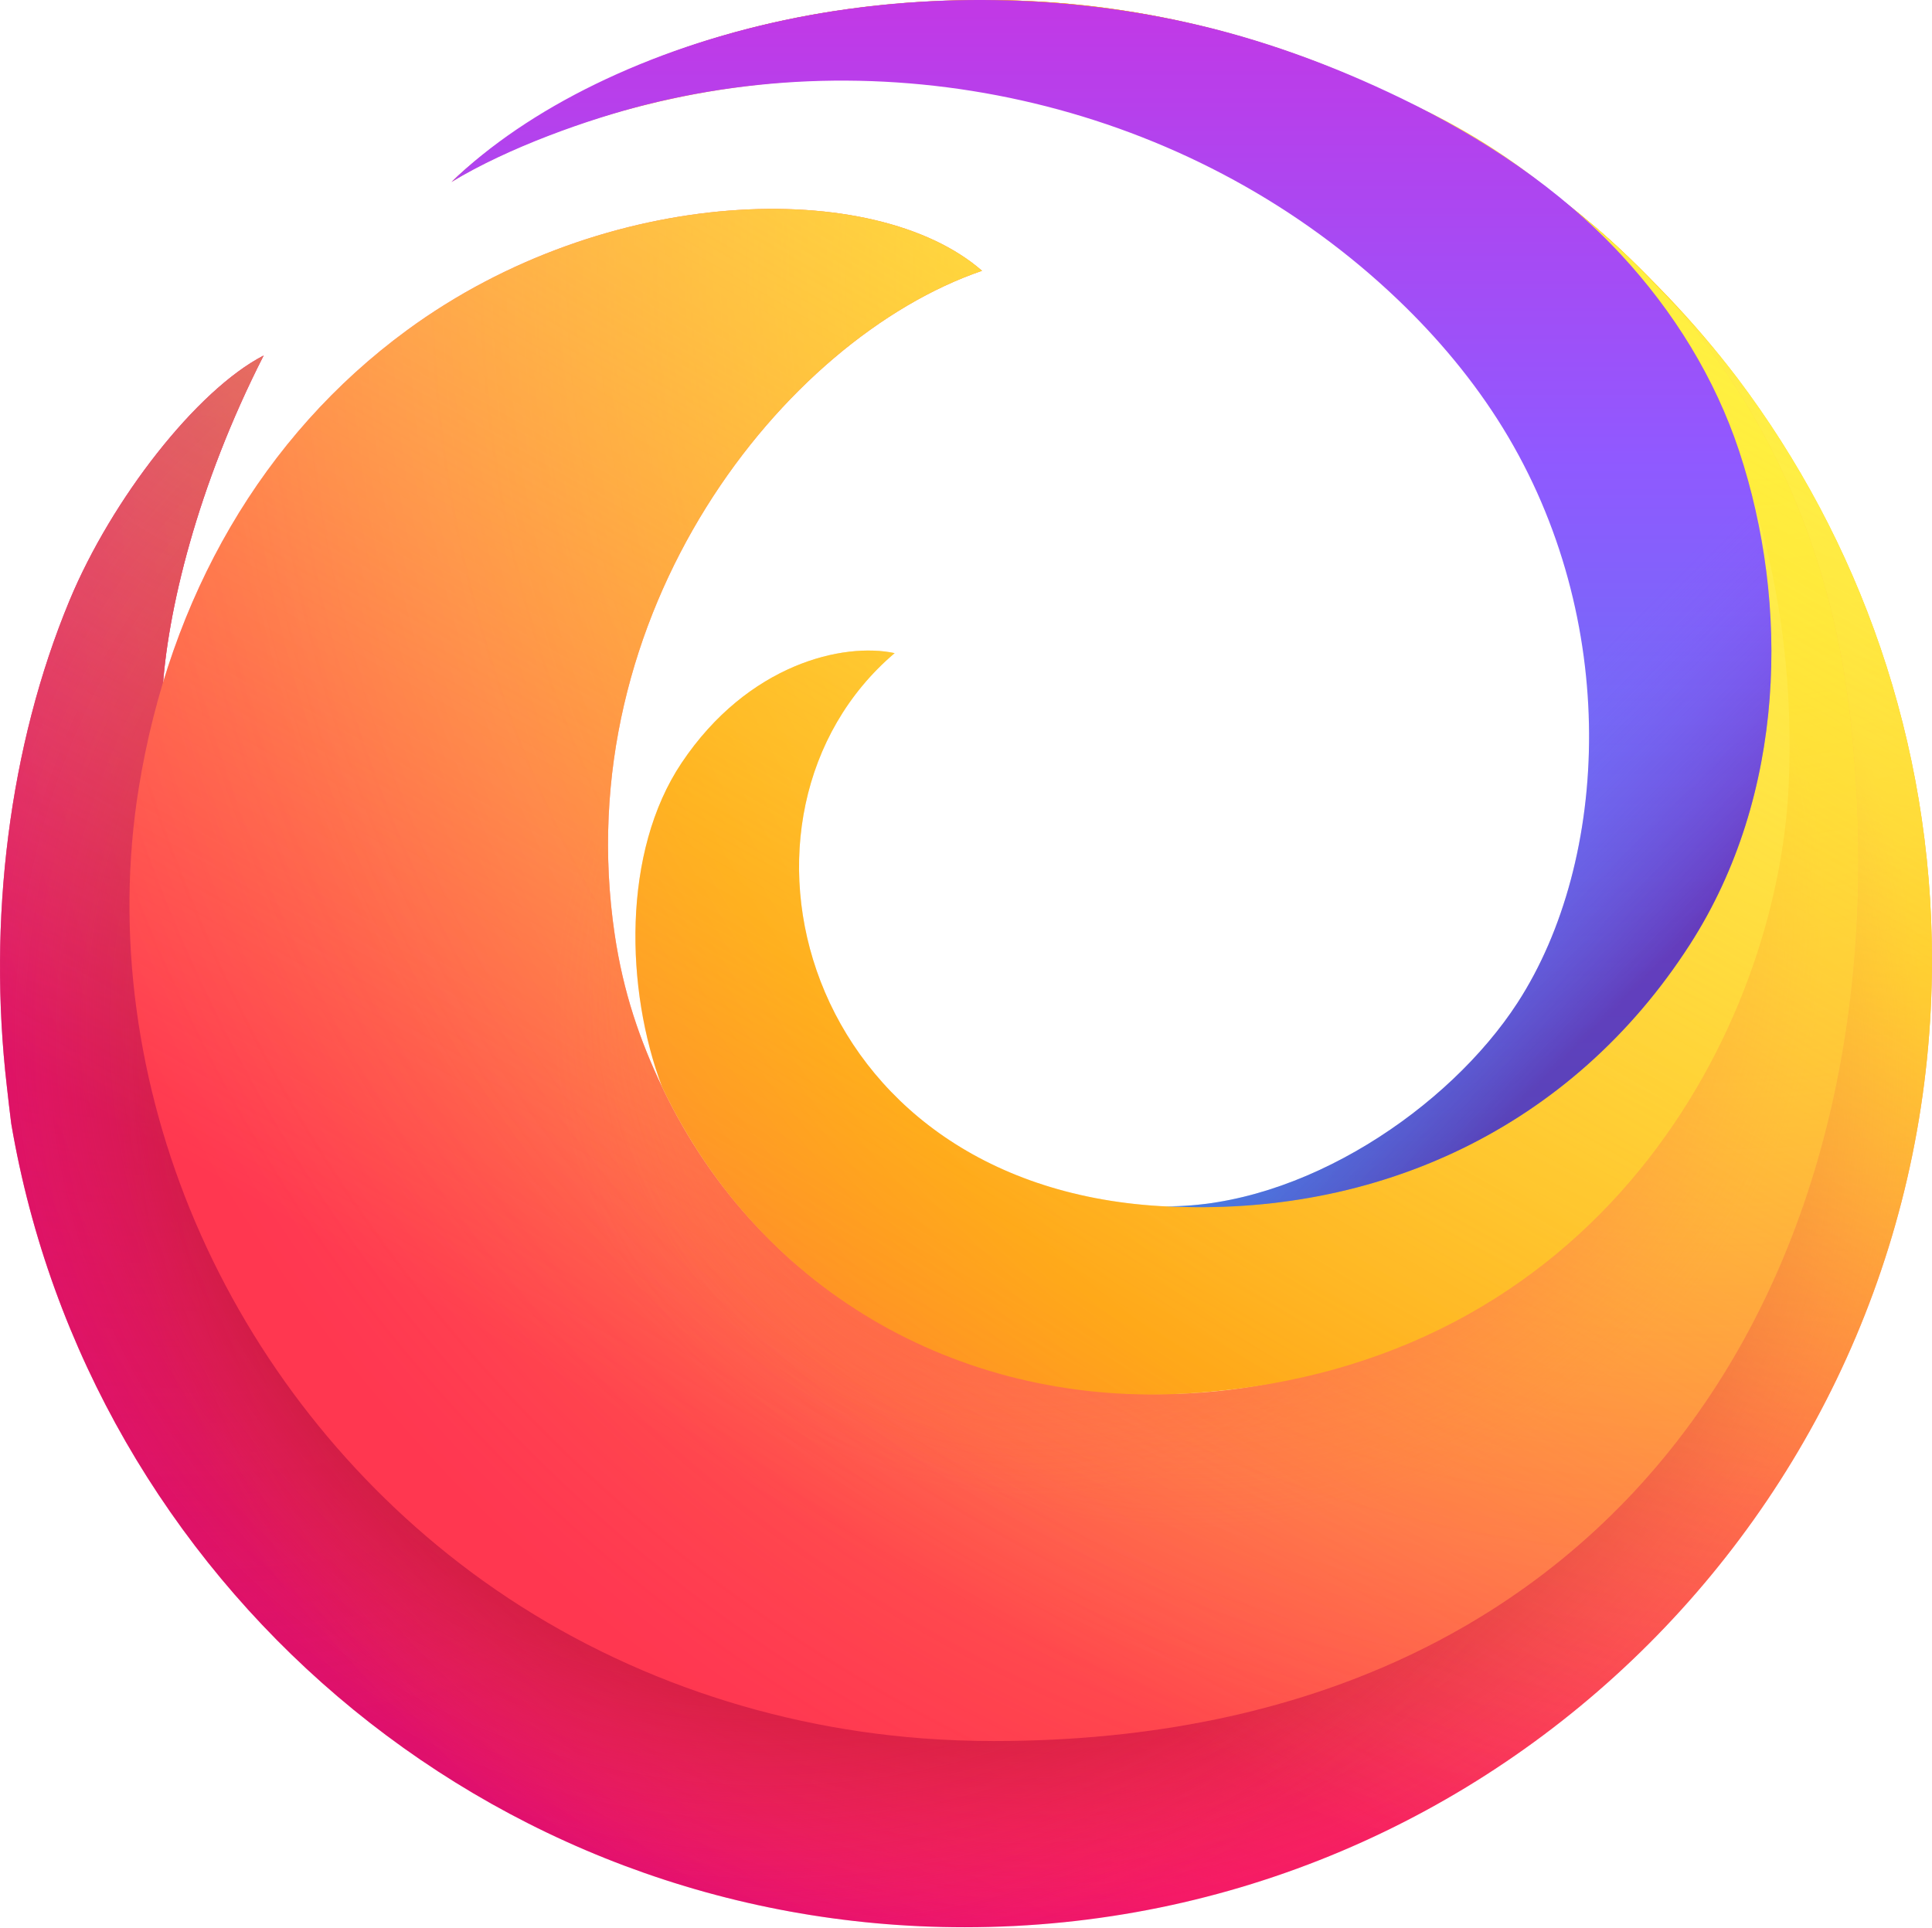
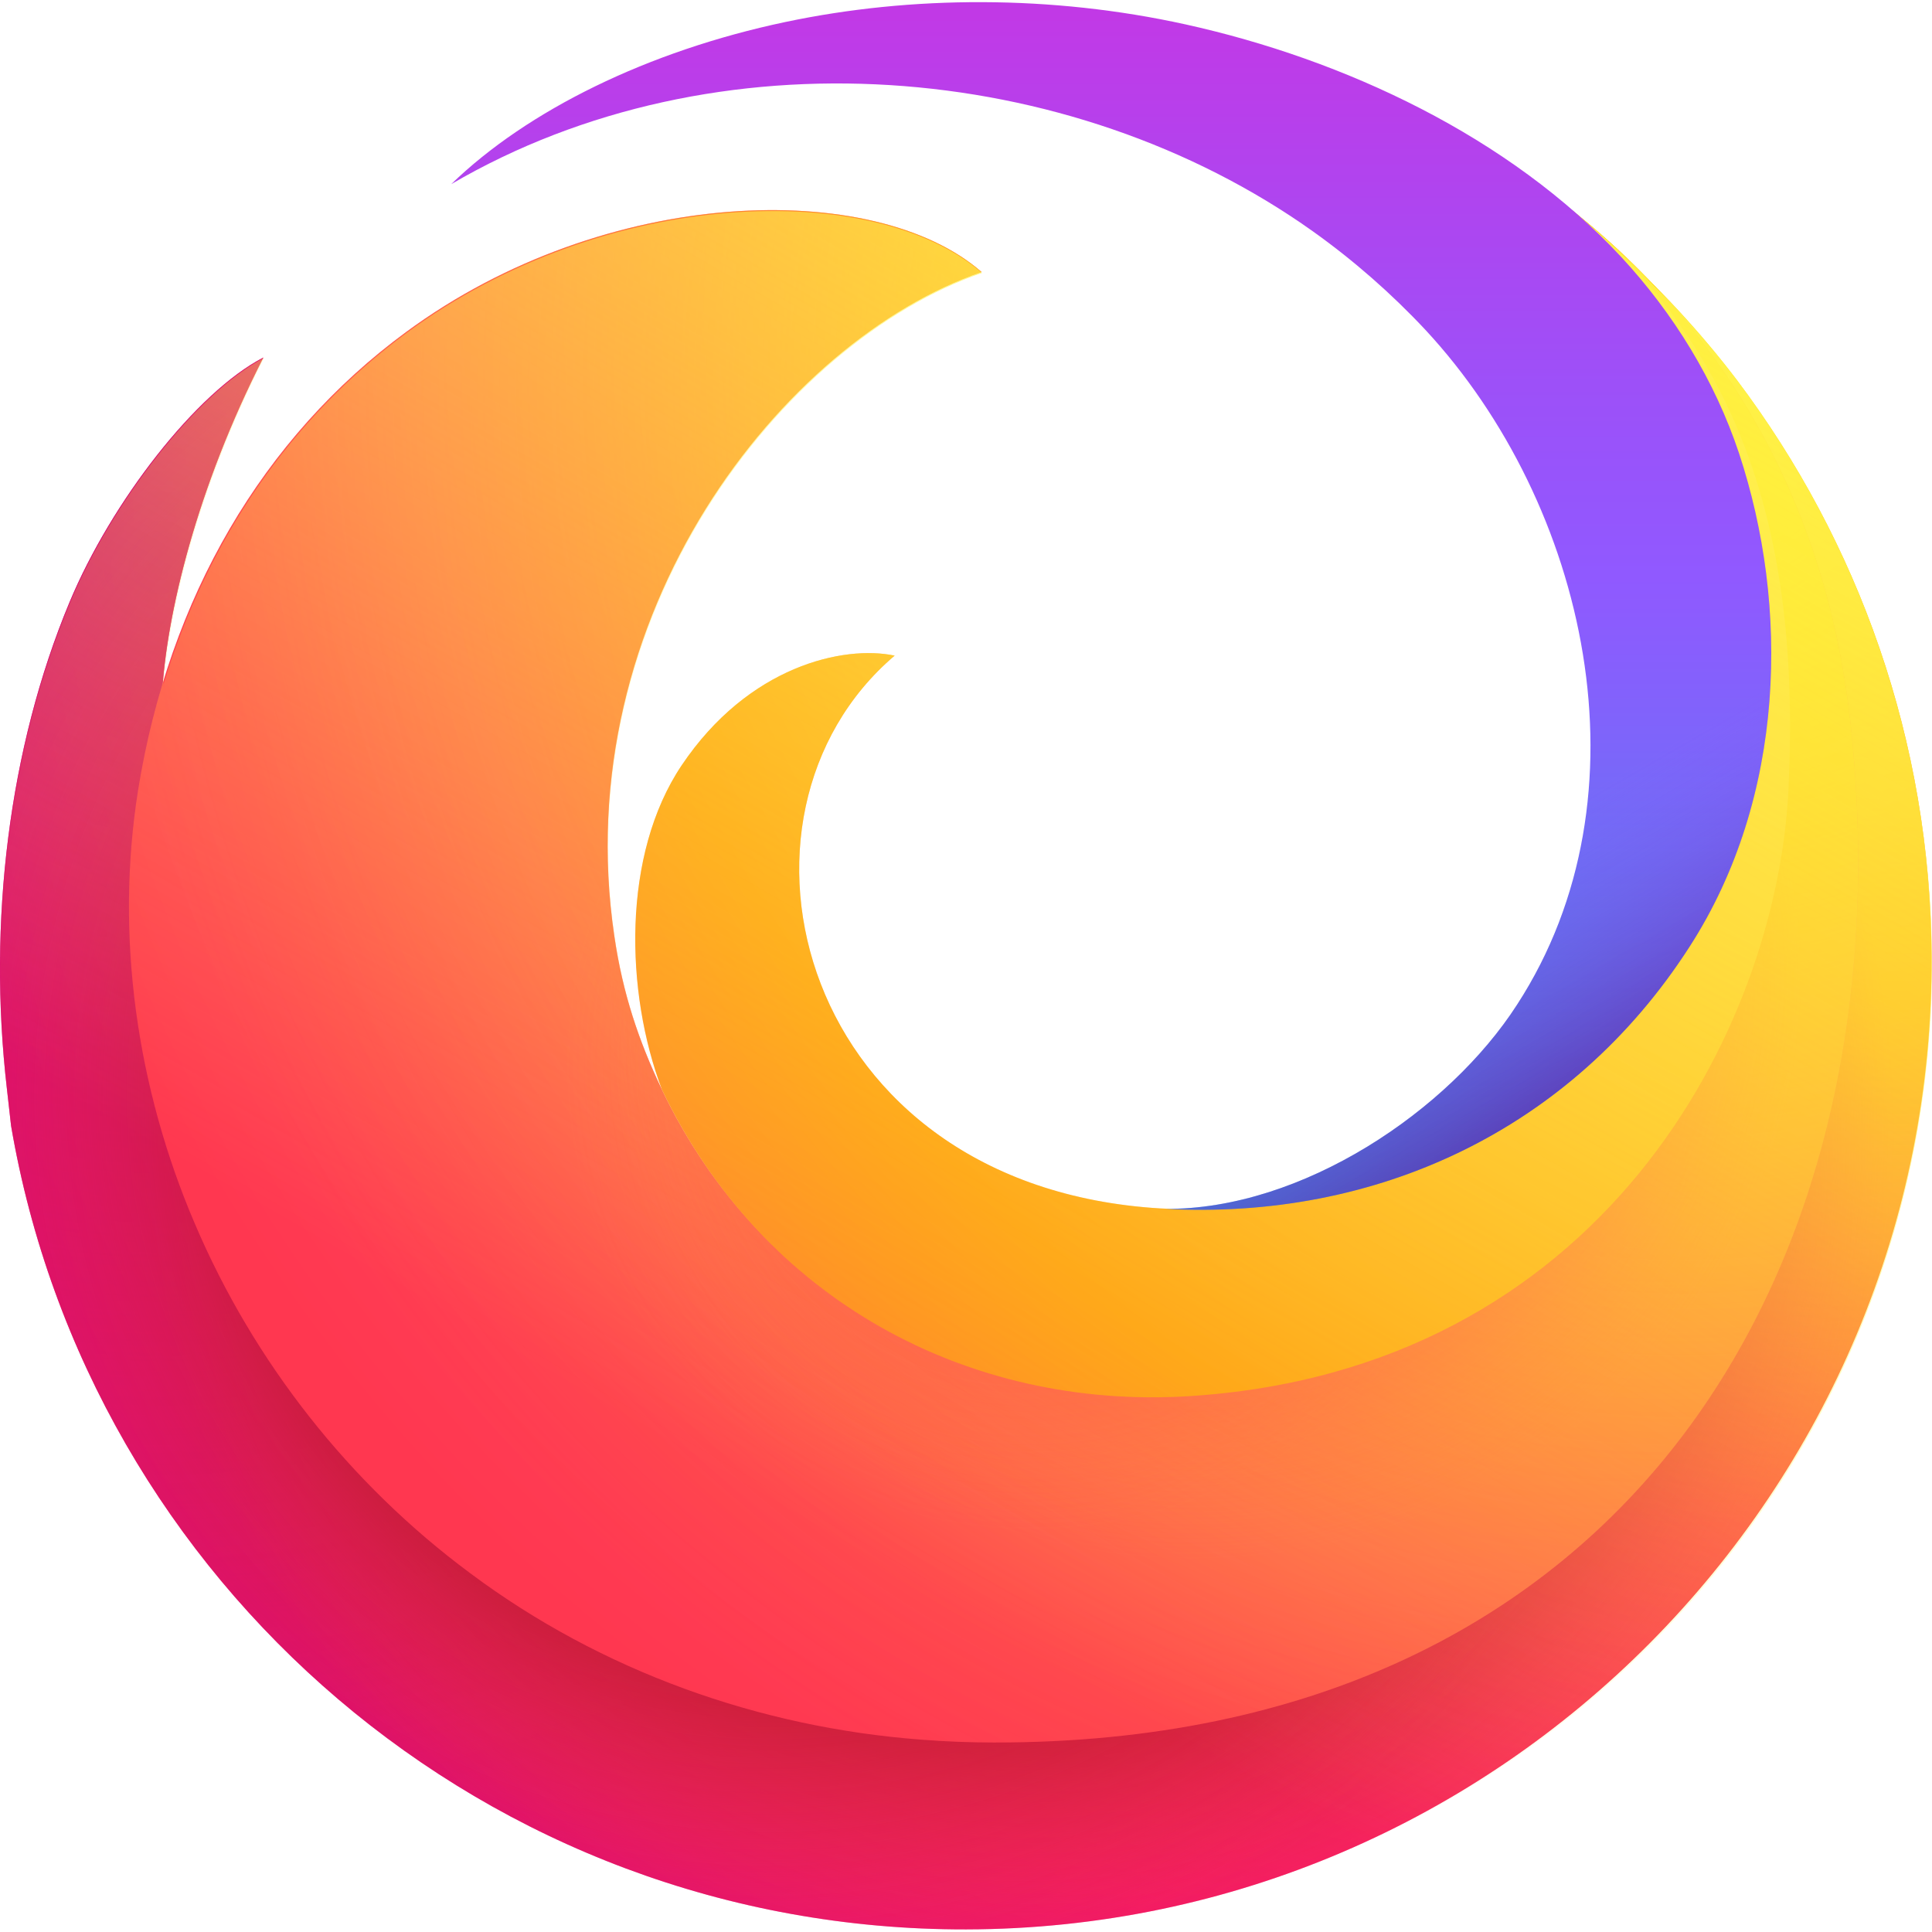
- <svg xmlns="http://www.w3.org/2000/svg" viewBox="0 0 437.6 436.563" height="1650" width="1653.921">
-   <defs>
-     <radialGradient id="a" cx="321.965" cy="-119.885" r="1876.787" fx="389.093" fy="-153.063" gradientTransform="translate(1258.441 532.89)" gradientUnits="userSpaceOnUse">
+ <svg xmlns="http://www.w3.org/2000/svg" viewBox="0 0 500 500">
+   <g transform="matrix(1.20929 0 0 1.20929 -52.402 -52.35)">
+     <radialGradient gradientUnits="userSpaceOnUse" gradientTransform="translate(1258.441 532.89)" r=".001" cy="-390.199" cx="-1170.989" id="a">
      <stop offset="0" stop-color="#fff44f" />
      <stop offset=".295" stop-color="#ff980e" />
-       <stop offset=".432" stop-color="#ff5d36" />
+       <stop offset=".431" stop-color="#ff5d36" />
      <stop offset=".53" stop-color="#ff3750" />
      <stop offset=".749" stop-color="#f5156c" />
      <stop offset=".765" stop-color="#f1136e" />
      <stop offset=".88" stop-color="#da057a" />
      <stop offset=".953" stop-color="#d2007f" />
    </radialGradient>
-     <radialGradient id="b" cx="-1019.816" cy="-42.246" r="1110.733" fx="-980.088" fy="-61.881" gradientTransform="translate(1258.441 532.89)" gradientUnits="userSpaceOnUse">
+     <radialGradient gradientUnits="userSpaceOnUse" gradientTransform="translate(1258.441 532.89)" r="0" cy="-390.199" cx="-1170.989" id="b">
      <stop offset="0" stop-color="#b5007f" />
      <stop offset="1" stop-color="#f5156c" stop-opacity="0" />
    </radialGradient>
-     <radialGradient id="c" cx="482.401" cy="-226.675" r="2203.835" fx="561.226" fy="-265.635" gradientTransform="translate(1258.441 532.89)" gradientUnits="userSpaceOnUse">
+     <radialGradient gradientUnits="userSpaceOnUse" gradientTransform="translate(1258.441 532.89)" r=".001" cy="-390.199" cx="-1170.989" id="c">
      <stop offset="0" stop-color="#fd0" stop-opacity=".6" />
      <stop offset=".084" stop-color="#ffd801" stop-opacity=".524" />
      <stop offset=".182" stop-color="#feca05" stop-opacity=".435" />
      <stop offset=".288" stop-color="#feb20c" stop-opacity=".339" />
      <stop offset=".4" stop-color="#fd9115" stop-opacity=".239" />
      <stop offset=".515" stop-color="#fb6621" stop-opacity=".134" />
      <stop offset=".633" stop-color="#f9332f" stop-opacity=".028" />
      <stop offset=".664" stop-color="#f92433" stop-opacity="0" />
    </radialGradient>
-     <radialGradient id="d" cx="975.766" cy="1018.462" r="2843.121" gradientUnits="userSpaceOnUse">
+   </g>
+   <g transform="matrix(1.20929 0 0 1.20929 -52.402 -52.35)">
+     <radialGradient gradientUnits="userSpaceOnUse" r=".001" cy="142.691" cx="87.452" id="d">
      <stop offset=".153" stop-color="#960e18" />
      <stop offset=".206" stop-color="#cc2335" stop-opacity=".554" />
      <stop offset=".249" stop-color="#f13148" stop-opacity=".191" />
      <stop offset=".272" stop-color="#ff3750" stop-opacity="0" />
    </radialGradient>
-     <radialGradient id="e" cx="760.619" cy="982.712" r="2843.121" gradientUnits="userSpaceOnUse">
+     <radialGradient gradientUnits="userSpaceOnUse" r=".001" cy="142.691" cx="87.452" id="e">
      <stop offset=".113" stop-color="#960e18" />
      <stop offset=".189" stop-color="#cc2335" stop-opacity=".554" />
      <stop offset=".252" stop-color="#f13148" stop-opacity=".191" />
      <stop offset=".284" stop-color="#ff3750" stop-opacity="0" />
    </radialGradient>
-     <radialGradient id="g" cx="257.633" cy="346.109" r="1837.156" fx="323.343" fy="313.632" gradientTransform="matrix(.95886 0 0 .95886 1293.99 17.724)" gradientUnits="userSpaceOnUse">
+   </g>
+   <g transform="matrix(1.20929 0 0 1.20929 -52.402 -52.35)">
+     <radialGradient gradientUnits="userSpaceOnUse" gradientTransform="translate(1258.441 532.89)" r="467.083" cy="-409.482" cx="-845.483" id="f">
+       <stop offset="0" stop-color="#fff44f" />
+       <stop offset=".295" stop-color="#ff980e" />
+       <stop offset=".431" stop-color="#ff5d36" />
+       <stop offset=".53" stop-color="#ff3750" />
+       <stop offset=".749" stop-color="#f5156c" />
+       <stop offset=".765" stop-color="#f1136e" />
+       <stop offset=".88" stop-color="#da057a" />
+       <stop offset=".953" stop-color="#d2007f" />
+     </radialGradient>
+     <path d="M415.1 124.7c-15.9-20.9-35.4-38.1-57.3-51.2-1-.6-2.3-.4-3.2.4-1.2 1.2-.9 3.1.4 4 40.6 26.3 71.9 68.7 79.2 125.3 15 115-65.3 211-178.3 211.3-124.2.4-199.8-109.4-180-208 1-4.9.5-9.7 2.1-14.4.9-17.3 7.5-44.5 21.7-72.3-14.3 7.4-32.5 30.8-41.5 52.4-13 31.2-17.5 68.5-13.4 104 .3 2.7.6 5.3.9 8 16.7 97.8 101.9 172.2 204.4 172 114.2-.2 207.2-93.9 206.6-208.2-.2-46.2-15.7-88.9-41.6-123.3z" fill="url(#f)" />
+     <radialGradient gradientUnits="userSpaceOnUse" gradientTransform="translate(1258.441 532.89)" r="269.769" cy="-369.159" cx="-1180.906" id="g">
+       <stop offset="0" stop-color="#b5007f" />
+       <stop offset="1" stop-color="#f5156c" stop-opacity="0" />
+     </radialGradient>
+     <path d="M415.1 124.7c-15.9-20.9-35.4-38.1-57.3-51.2-1-.6-2.3-.4-3.2.4-1.2 1.2-.9 3.1.4 4 40.6 26.3 71.9 68.7 79.2 125.3 15 115-65.3 211-178.3 211.3-124.2.4-199.8-109.4-180-208 1-4.9.5-9.7 2.1-14.4.9-17.3 7.5-44.5 21.7-72.3-14.3 7.4-32.5 30.8-41.5 52.4-13 31.2-17.5 68.5-13.4 104 .3 2.7.6 5.3.9 8 16.7 97.8 101.9 172.2 204.4 172 114.2-.2 207.2-93.9 206.6-208.2-.2-46.2-15.7-88.9-41.6-123.3z" opacity=".67" fill="url(#g)" />
+     <radialGradient gradientUnits="userSpaceOnUse" gradientTransform="translate(1258.441 532.89)" r="511.699" cy="-411.981" cx="-805.377" id="h">
+       <stop offset="0" stop-color="#fd0" stop-opacity=".6" />
+       <stop offset=".084" stop-color="#ffd801" stop-opacity=".524" />
+       <stop offset=".182" stop-color="#feca05" stop-opacity=".435" />
+       <stop offset=".288" stop-color="#feb20c" stop-opacity=".339" />
+       <stop offset=".4" stop-color="#fd9115" stop-opacity=".239" />
+       <stop offset=".515" stop-color="#fb6621" stop-opacity=".134" />
+       <stop offset=".633" stop-color="#f9332f" stop-opacity=".028" />
+       <stop offset=".664" stop-color="#f92433" stop-opacity="0" />
+     </radialGradient>
+     <path d="M415.1 124.7c-15.9-20.9-35.4-38.1-57.3-51.2-1-.6-2.3-.4-3.2.4-1.2 1.2-.9 3.1.4 4 40.6 26.3 71.9 68.7 79.2 125.3 15 115-65.3 211-178.3 211.3-124.2.4-199.8-109.4-180-208 1-4.9.5-9.7 2.1-14.4.9-17.3 7.5-44.5 21.7-72.3-14.3 7.4-32.5 30.8-41.5 52.4-13 31.2-17.5 68.5-13.4 104 .3 2.7.6 5.3.9 8 16.7 97.8 101.9 172.2 204.4 172 114.2-.2 207.2-93.9 206.6-208.2-.2-46.2-15.7-88.9-41.6-123.3z" fill="url(#h)" />
+   </g>
+   <g transform="matrix(1.20929 0 0 1.20929 -52.402 -52.35)">
+     <radialGradient gradientUnits="userSpaceOnUse" gradientTransform="translate(1258.441 532.89)" r="687.49" cy="-246.608" cx="-996.633" id="i">
+       <stop offset=".153" stop-color="#960e18" />
+       <stop offset=".206" stop-color="#cc2335" stop-opacity=".554" />
+       <stop offset=".249" stop-color="#f13148" stop-opacity=".191" />
+       <stop offset=".272" stop-color="#ff3750" stop-opacity="0" />
+     </radialGradient>
+     <path d="M415.1 124.7c-15.9-20.9-35.4-38.1-57.3-51.2-1-.6-2.3-.4-3.2.4-1.2 1.2-.9 3.1.4 4 40.6 26.3 71.9 68.7 79.2 125.3 15 115-65.3 211-178.3 211.3-124.2.4-199.8-109.4-180-208 1-4.9.5-9.7 2.1-14.4.9-17.3 7.5-44.5 21.7-72.3-14.3 7.4-32.5 30.8-41.5 52.4-13 31.2-17.5 68.5-13.4 104 .3 2.7.6 5.3.9 8 16.7 97.8 101.9 172.2 204.4 172 114.2-.2 207.2-93.9 206.6-208.2-.2-46.2-15.7-88.9-41.6-123.3z" fill="url(#i)" />
+     <radialGradient gradientUnits="userSpaceOnUse" gradientTransform="translate(1258.441 532.89)" r="692.278" cy="-254.909" cx="-1050.416" id="j">
+       <stop offset=".113" stop-color="#960e18" />
+       <stop offset=".189" stop-color="#cc2335" stop-opacity=".554" />
+       <stop offset=".252" stop-color="#f13148" stop-opacity=".191" />
+       <stop offset=".284" stop-color="#ff3750" stop-opacity="0" />
+     </radialGradient>
+     <path d="M415.1 124.7c-15.9-20.9-35.4-38.1-57.3-51.2-1-.6-2.3-.4-3.2.4-1.2 1.2-.9 3.1.4 4 40.6 26.3 71.9 68.7 79.2 125.3 15 115-65.3 211-178.3 211.3-124.2.4-199.8-109.4-180-208 1-4.9.5-9.7 2.1-14.4.9-17.3 7.5-44.5 21.7-72.3-14.3 7.4-32.5 30.8-41.5 52.4-13 31.2-17.5 68.5-13.4 104 .3 2.7.6 5.3.9 8 16.7 97.8 101.9 172.2 204.4 172 114.2-.2 207.2-93.9 206.6-208.2-.2-46.2-15.7-88.9-41.6-123.3z" fill="url(#j)" />
+   </g>
+   <g transform="matrix(1.20929 0 0 1.20929 -52.402 -52.35)">
+     <radialGradient gradientUnits="userSpaceOnUse" gradientTransform="translate(1310.671 86.11) scale(.9589)" r="453.671" cy="24.787" cx="-946.491" id="k">
      <stop offset="0" stop-color="#ff980e" />
      <stop offset=".295" stop-color="#ff7139" />
      <stop offset=".485" stop-color="#ff5b51" />
      <stop offset=".626" stop-color="#ff4f5e" />
      <stop offset=".737" stop-color="#ff4055" />
      <stop offset=".843" stop-color="#ff3750" />
    </radialGradient>
-     <radialGradient id="h" cx="257.633" cy="346.109" r="1837.156" fx="323.343" fy="313.632" gradientTransform="matrix(.95886 0 0 .95886 1293.99 17.724)" gradientUnits="userSpaceOnUse">
+     <path d="M439.3 197.5c-6.7-60.2-40.5-101.3-83.7-125.3-7.2-4-16.3-2.3-21.5 4.1l-.1.1c49.2 30.3 80.2 84 81.8 140 1.9 68.1-54 122.4-118.4 125.5-46.8 2.3-90.9-20.3-112.5-65.6-4.8-10.1-8.3-20.3-10.1-32.7-10.2-68.8 36.1-127.5 78.6-142.1-22.9-20-80.4-18.6-123.1 12.8-30.8 22.6-50.8 57-57.4 98-5 31.3-.3 63.8 12.1 92.8 12.6 29.6 33.1 55.7 59 74.9 28 20.9 61.8 33 96.6 35.6 5.1.4 10.3.6 15.4.6 136.7.2 196.1-103.4 183.3-218.7z" fill="url(#k)" />
+     <radialGradient gradientUnits="userSpaceOnUse" gradientTransform="translate(1310.671 86.11) scale(.9589)" r="430.371" cy="41.462" cx="-946.491" id="l">
      <stop offset=".084" stop-color="#ffde08" />
      <stop offset=".208" stop-color="#ffd609" stop-opacity=".832" />
      <stop offset=".403" stop-color="#ffbf0b" stop-opacity=".568" />
      <stop offset=".644" stop-color="#ff9b0f" stop-opacity=".242" />
      <stop offset=".822" stop-color="#ff7b12" stop-opacity="0" />
    </radialGradient>
-     <radialGradient id="i" cx="1134.043" cy="897.613" r="863.962" gradientTransform="matrix(.24723 .96896 -1.0112 .258 1761.344 -432.815)" gradientUnits="userSpaceOnUse">
+     <path d="M439.3 197.5c-6.7-60.2-40.5-101.3-83.7-125.3-7.2-4-16.3-2.3-21.5 4.1l-.1.1c49.2 30.3 80.2 84 81.8 140 1.9 68.1-54 122.4-118.4 125.5-46.8 2.3-90.9-20.3-112.5-65.6-4.8-10.1-8.3-20.3-10.1-32.7-10.2-68.8 36.1-127.5 78.6-142.1-22.9-20-80.4-18.6-123.1 12.8-30.8 22.6-50.8 57-57.4 98-5 31.3-.3 63.8 12.1 92.8 12.6 29.6 33.1 55.7 59 74.9 28 20.9 61.8 33 96.6 35.6 5.1.4 10.3.6 15.4.6 136.7.2 196.1-103.4 183.3-218.7z" fill="url(#l)" />
+   </g>
+   <g transform="matrix(1.20929 0 0 1.20929 -52.402 -52.35)">
+     <radialGradient gradientUnits="userSpaceOnUse" gradientTransform="matrix(.2371 .9291 -.9696 .2474 720.785 1188.733)" r="216.63" cy="175.21" cx="-1052.595" id="m">
      <stop offset=".363" stop-color="#ff3750" />
      <stop offset=".411" stop-color="#ff444b" stop-opacity=".789" />
      <stop offset=".59" stop-color="#ff7139" stop-opacity="0" />
    </radialGradient>
-     <radialGradient id="j" cx="985.124" cy="970.779" r="863.962" gradientTransform="matrix(.24723 .96896 -.9698 .24744 1683.043 -223.978)" gradientUnits="userSpaceOnUse">
+     <path d="M439.3 197.5c-6.7-60.2-40.5-101.3-83.7-125.3-7.2-4-16.3-2.3-21.5 4.1l-.1.1c49.2 30.3 80.2 84 81.8 140 1.9 68.1-54 122.4-118.4 125.5-46.8 2.3-90.9-20.3-112.5-65.6-4.8-10.1-8.3-20.3-10.1-32.7-10.2-68.8 36.1-127.5 78.6-142.1-22.9-20-80.4-18.6-123.1 12.8-30.8 22.6-50.8 57-57.4 98-5 31.3-.3 63.8 12.1 92.8 12.6 29.6 33.1 55.7 59 74.9 28 20.9 61.8 33 96.6 35.6 5.1.4 10.3.6 15.4.6 136.7.2 196.1-103.4 183.3-218.7z" opacity=".53" fill="url(#m)" />
+     <radialGradient gradientUnits="userSpaceOnUse" gradientTransform="matrix(.2371 .9291 -.9299 .2373 702.412 1239.464)" r="219.105" cy="193.066" cx="-1091.419" id="n">
      <stop offset=".216" stop-color="#ff3750" stop-opacity=".8" />
      <stop offset=".27" stop-color="#ff444b" stop-opacity=".632" />
      <stop offset=".474" stop-color="#ff7139" stop-opacity="0" />
    </radialGradient>
-     <radialGradient id="k" cx="624.281" cy="138.584" r="3105.129" gradientTransform="matrix(.95886 0 0 .95886 1293.99 17.724)" gradientUnits="userSpaceOnUse">
+     <path d="M439.3 197.5c-6.7-60.2-40.5-101.3-83.7-125.3-7.2-4-16.3-2.3-21.5 4.1l-.1.1c49.2 30.3 80.2 84 81.8 140 1.9 68.1-54 122.4-118.4 125.5-46.8 2.3-90.9-20.3-112.5-65.6-4.8-10.1-8.3-20.3-10.1-32.7-10.2-68.8 36.1-127.5 78.6-142.1-22.9-20-80.4-18.6-123.1 12.8-30.8 22.6-50.8 57-57.4 98-5 31.3-.3 63.8 12.1 92.8 12.6 29.6 33.1 55.7 59 74.9 28 20.9 61.8 33 96.6 35.6 5.1.4 10.3.6 15.4.6 136.7.2 196.1-103.4 183.3-218.7z" opacity=".53" fill="url(#n)" />
+   </g>
+   <g transform="matrix(1.20929 0 0 1.20929 -52.402 -52.35)">
+     <radialGradient gradientUnits="userSpaceOnUse" gradientTransform="translate(1310.671 86.11) scale(.9589)" r="767.539" cy="-27.569" cx="-854.69" id="o">
      <stop offset=".054" stop-color="#fff44f" />
      <stop offset=".457" stop-color="#ff980e" />
      <stop offset=".521" stop-color="#ff8424" />
      <stop offset=".587" stop-color="#ff7634" />
      <stop offset=".639" stop-color="#ff7139" />
    </radialGradient>
-     <linearGradient id="f" gradientUnits="userSpaceOnUse" x1="-209.369" y1="-272.081" x2="277.096" y2="570.501" gradientTransform="translate(1258.441 532.89)">
-       <stop offset="0" stop-color="#ffbc04" />
-       <stop offset=".26" stop-color="#ffa202" stop-opacity=".489" />
-       <stop offset=".508" stop-color="#ff8e00" stop-opacity="0" />
-     </linearGradient>
-     <linearGradient id="l" gradientUnits="userSpaceOnUse" x1="1321.766" y1="246.002" x2="477.681" y2="1708">
+     <path d="M334.3 76.1c-.1.1-.1.2-.2.3-5.9 7.3-4.7 17.9 2.5 23.9 31 25.4 51.8 61.5 51.8 103.2 0 57.6-44.6 101.5-96.8 98.4-77.6-4.7-97.1-84-56.8-118.3-10.9-2.3-31.3 2.2-45.6 23.5-12.8 19.1-12.1 48.5-4.2 69.4 21.6 45.2 65.7 68.4 112.5 65.6 88.4-5.4 126.2-78.3 128.6-130.2 2.6-56.3-10.1-106.2-70.3-139.8-7.3-4.1-16.3-2.4-21.5 4z" fill="url(#o)" />
+   </g>
+   <g transform="matrix(1.20929 0 0 1.20929 -52.402 -52.35)">
+     <linearGradient y2="445.625" x2="137.295" y1="80.15" x1="348.303" gradientUnits="userSpaceOnUse" id="p">
      <stop offset="0" stop-color="#fff44f" stop-opacity=".8" />
      <stop offset=".75" stop-color="#fff44f" stop-opacity="0" />
    </linearGradient>
-     <linearGradient id="m" gradientUnits="userSpaceOnUse" x1="-205.411" y1="605.314" x2="-205.411" y2="-421.979" gradientTransform="translate(1258.441 532.89)">
+     <path d="M415.1 124.7c-5.5-7.3-11.6-14.1-18-20.5-5.1-5.4-10.6-10.4-16.4-15.1 3.3 2.9 6.5 6 9.6 9.2 11.2 12.1 20.1 26.4 25.2 42 10.8 32.6 10.1 73.5-10.5 105.5-24.6 38.2-64.6 57.1-107.8 56.2-1.9 0-3.7 0-5.6-.1-77.6-4.7-97.1-84-56.8-118.3-10.9-2.3-31.3 2.2-45.6 23.5-12.8 19.1-12.1 48.5-4.2 69.4-4.8-10.1-8.3-20.3-10.1-32.7-10.2-68.8 36.1-127.5 78.6-142.1-22.9-20-80.4-18.6-123.1 12.8-24.9 18.3-42.7 44.3-52.1 75.3 1.4-17.4 8-43.3 21.5-69.9-14.3 7.4-32.5 30.8-41.5 52.4-13 31.2-17.5 68.5-13.4 104 .3 2.7.6 5.3.9 8 16.6 97.6 101.7 172 204 172 114.3 0 207-92.7 207-207-.1-46.8-15.6-89.9-41.7-124.6z" fill="url(#p)" />
+   </g>
+   <g transform="matrix(1.20929 0 0 1.20929 -52.402 -52.35)">
+     <linearGradient gradientTransform="translate(1258.441 532.89)" y2="-486.51" x2="-977.317" y1="-229.679" x1="-977.317" gradientUnits="userSpaceOnUse" id="q">
      <stop offset="0" stop-color="#3a8ee6" />
-       <stop offset=".236" stop-color="#5c79f0" />
-       <stop offset=".629" stop-color="#9059ff" />
+       <stop offset=".102" stop-color="#4d82eb" />
+       <stop offset=".389" stop-color="#7d65fa" />
+       <stop offset=".531" stop-color="#9059ff" />
+       <stop offset=".692" stop-color="#9d50f8" />
+       <stop offset=".989" stop-color="#c03ae7" />
      <stop offset="1" stop-color="#c139e6" />
    </linearGradient>
-     <linearGradient id="n" gradientUnits="userSpaceOnUse" x1="-583.449" y1="-426.689" x2="250.12" y2="406.881" gradientTransform="translate(1258.441 532.89)">
+     <path d="M415.5 140.3c-5.2-15.6-14-29.9-25.2-42C366.3 72.5 331 56 297 48.5c-28.6-6.3-58.6-6.2-85.6-.5-29.4 6.2-55.2 18.9-71.5 34.7 56.4-33 132.4-26.9 184.4 10.1 8.7 6.2 16.8 13.3 24.1 21.1 34.6 37.3 48.7 99.6 19.6 144.4-14.6 22.7-46 43.9-75.3 43.7 44.9 2.4 86.8-16.6 112.2-56.1 20.7-32.1 21.4-73 10.6-105.6z" fill="url(#q)" />
+   </g>
+   <g transform="matrix(1.20929 0 0 1.20929 -52.402 -52.35)">
+     <linearGradient gradientTransform="translate(1258.441 532.89)" y2="-253.158" x2="-882.367" y1="-495.848" x1="-1022.485" gradientUnits="userSpaceOnUse" id="r">
      <stop offset=".805" stop-color="#9059ff" stop-opacity="0" />
      <stop offset="1" stop-color="#6e008b" stop-opacity=".5" />
    </linearGradient>
-   </defs>
-   <path d="M1588.948 424.27c-149.47-196.376-382.501-318.762-627.59-323.642-191.995-3.822-324.654 53.737-399.711 100.01 100.422-58.1 245.725-91.054 372.95-89.432 327.29 4.17 678.776 226.497 730.982 627.28 59.927 460.065-261.254 844.04-713.114 845.2-497.107 1.274-799.451-437.844-720.43-832.257 3.945-19.696 1.976-38.852 8.554-57.467 3.766-69.35 30.026-178.053 86.674-289.124-57.237 29.543-130.13 123.016-166.12 209.6-51.885 124.82-70.17 274.09-53.71 416.106 1.239 10.69 2.361 21.35 3.763 31.948 66.58 390.594 406.647 687.955 816.214 687.955 457.335 0 828.078-370.743 828.078-828.075 0-186.993-62.005-359.486-166.54-498.103zM278.297 496.18l-.003.003z" fill="url(#a)" transform="matrix(.26458 0 0 .26458 -26.873 -26.577)" />
-   <path d="M1588.948 424.27c-149.47-196.376-382.501-318.762-627.59-323.642-191.995-3.822-324.654 53.737-399.711 100.01 100.422-58.1 245.725-91.054 372.95-89.432 327.29 4.17 678.776 226.497 730.982 627.28 59.927 460.065-261.254 844.04-713.114 845.2-497.107 1.274-799.451-437.844-720.43-832.257 3.945-19.696 1.976-38.852 8.554-57.467 3.766-69.35 30.026-178.053 86.674-289.124-57.237 29.543-130.13 123.016-166.12 209.6-51.885 124.82-70.17 274.09-53.71 416.106 1.239 10.69 2.361 21.35 3.763 31.948 66.58 390.594 406.647 687.955 816.214 687.955 457.335 0 828.078-370.743 828.078-828.075 0-186.993-62.005-359.486-166.54-498.103zM278.297 496.18l-.003.003z" fill="url(#b)" transform="matrix(.26458 0 0 .26458 -26.873 -26.577)" opacity=".67" />
-   <path d="M1588.948 424.27c-149.47-196.376-382.501-318.762-627.59-323.642-191.995-3.822-324.654 53.737-399.711 100.01 100.422-58.1 245.725-91.054 372.95-89.432 327.29 4.17 678.776 226.497 730.982 627.28 59.927 460.065-261.254 844.04-713.114 845.2-497.107 1.274-799.451-437.844-720.43-832.257 3.945-19.696 1.976-38.852 8.554-57.467 3.766-69.35 30.026-178.053 86.674-289.124-57.237 29.543-130.13 123.016-166.12 209.6-51.885 124.82-70.17 274.09-53.71 416.106 1.239 10.69 2.361 21.35 3.763 31.948 66.58 390.594 406.647 687.955 816.214 687.955 457.335 0 828.078-370.743 828.078-828.075 0-186.993-62.005-359.486-166.54-498.103zM278.297 496.18l-.003.003z" fill="url(#c)" transform="matrix(.26458 0 0 .26458 -26.873 -26.577)" />
-   <path d="M1588.948 424.27c-149.47-196.376-382.501-318.762-627.59-323.642-191.995-3.822-324.654 53.737-399.711 100.01 100.422-58.1 245.725-91.054 372.95-89.432 327.29 4.17 678.776 226.497 730.982 627.28 59.927 460.065-261.254 844.04-713.114 845.2-497.107 1.274-799.451-437.844-720.43-832.257 3.945-19.696 1.976-38.852 8.554-57.467 3.766-69.35 30.026-178.053 86.674-289.124-57.237 29.543-130.13 123.016-166.12 209.6-51.885 124.82-70.17 274.09-53.71 416.106 1.239 10.69 2.361 21.35 3.763 31.948 66.58 390.594 406.647 687.955 816.214 687.955 457.335 0 828.078-370.743 828.078-828.075 0-186.993-62.005-359.486-166.54-498.103zM278.297 496.18l-.003.003z" fill="url(#d)" transform="matrix(.26458 0 0 .26458 -26.873 -26.577)" />
-   <path d="M1588.948 424.27c-149.47-196.376-382.501-318.762-627.59-323.642-191.995-3.822-324.654 53.737-399.711 100.01 100.422-58.1 245.725-91.054 372.95-89.432 327.29 4.17 678.776 226.497 730.982 627.28 59.927 460.065-261.254 844.04-713.114 845.2-497.107 1.274-799.451-437.844-720.43-832.257 3.945-19.696 1.976-38.852 8.554-57.467 3.766-69.35 30.026-178.053 86.674-289.124-57.237 29.543-130.13 123.016-166.12 209.6-51.885 124.82-70.17 274.09-53.71 416.106 1.239 10.69 2.361 21.35 3.763 31.948 66.58 390.594 406.647 687.955 816.214 687.955 457.335 0 828.078-370.743 828.078-828.075 0-186.993-62.005-359.486-166.54-498.103zM278.297 496.18l-.003.003z" fill="url(#e)" transform="matrix(.26458 0 0 .26458 -26.873 -26.577)" />
-   <path d="M1665.579 738.487c6.617 50.803 8.569 100.761 6.23 149.455 27.42-4.059 54.89-7.737 82.415-10.922-9.154-169.486-69.25-325.417-165.276-452.75-149.47-196.376-382.501-318.762-627.59-323.642-191.995-3.822-324.654 53.737-399.711 100.01 100.422-58.1 245.725-91.054 372.95-89.432 327.29 4.17 678.776 226.497 730.982 627.28z" fill="url(#f)" transform="matrix(.26458 0 0 .26458 -26.873 -26.577)" />
-   <path d="M1685.708 715.606c-46.538-418.846-420.96-607.115-751.11-604.4-127.232 1.046-272.53 31.332-372.951 89.432-46.91 28.92-71.314 53.414-73.59 55.753 2.66-2.204 10.616-8.738 23.812-17.773.432-.302.868-.598 1.301-.898.375-.255.767-.516 1.15-.774 47.87-33.006 101.898-56.978 159.03-73.68 87.252-25.508 181.722-34.069 272.551-31.792 373.387 21.481 636.884 330.657 646.057 659.757 7.592 272.375-215.882 489.593-473.48 502.174-187.345 9.15-363.818-81.29-450.066-262.22-19.187-40.25-33.259-81.16-40.598-130.616-40.86-275.346 144.485-510.158 314.45-568.29-91.705-79.906-321.446-74.486-492.44 51.011-123.143 90.378-203.026 227.887-229.492 391.94-20.178 125.078-1.174 255.15 48.38 371.32 50.491 118.37 132.607 222.726 235.844 299.568 112.104 83.443 247.096 131.997 386.233 142.573a813.83 813.83 0 0061.676 2.322c547.09 0 784.478-414.293 733.243-875.407z" fill="url(#g)" transform="matrix(.26458 0 0 .26458 -26.873 -26.577)" />
-   <path d="M1685.708 715.606c-46.538-418.846-420.96-607.115-751.11-604.4-127.232 1.046-272.53 31.332-372.951 89.432-46.91 28.92-71.314 53.414-73.59 55.753 2.66-2.204 10.616-8.738 23.812-17.773.432-.302.868-.598 1.301-.898.375-.255.767-.516 1.15-.774 47.87-33.006 101.898-56.978 159.03-73.68 87.252-25.508 181.722-34.069 272.551-31.792 373.387 21.481 636.884 330.657 646.057 659.757 7.592 272.375-215.882 489.593-473.48 502.174-187.345 9.15-363.818-81.29-450.066-262.22-19.187-40.25-33.259-81.16-40.598-130.616-40.86-275.346 144.485-510.158 314.45-568.29-91.705-79.906-321.446-74.486-492.44 51.011-123.143 90.378-203.026 227.887-229.492 391.94-20.178 125.078-1.174 255.15 48.38 371.32 50.491 118.37 132.607 222.726 235.844 299.568 112.104 83.443 247.096 131.997 386.233 142.573a813.83 813.83 0 0061.676 2.322c547.09 0 784.478-414.293 733.243-875.407z" fill="url(#h)" transform="matrix(.26458 0 0 .26458 -26.873 -26.577)" />
-   <path d="M1685.708 715.606c-46.538-418.846-420.96-607.115-751.11-604.4-127.232 1.046-272.53 31.332-372.951 89.432-46.91 28.92-71.314 53.414-73.59 55.753 2.66-2.204 10.616-8.738 23.812-17.773.432-.302.868-.598 1.301-.898.375-.255.767-.516 1.15-.774 47.87-33.006 101.898-56.978 159.03-73.68 87.252-25.508 181.722-34.069 272.551-31.792 373.387 21.481 636.884 330.657 646.057 659.757 7.592 272.375-215.882 489.593-473.48 502.174-187.345 9.15-363.818-81.29-450.066-262.22-19.187-40.25-33.259-81.16-40.598-130.616-40.86-275.346 144.485-510.158 314.45-568.29-91.705-79.906-321.446-74.486-492.44 51.011-123.143 90.378-203.026 227.887-229.492 391.94-20.178 125.078-1.174 255.15 48.38 371.32 50.491 118.37 132.607 222.726 235.844 299.568 112.104 83.443 247.096 131.997 386.233 142.573a813.83 813.83 0 0061.676 2.322c547.09 0 784.478-414.293 733.243-875.407z" opacity=".53" fill="url(#i)" transform="matrix(.26458 0 0 .26458 -26.873 -26.577)" />
-   <path d="M1685.708 715.606c-46.538-418.846-420.96-607.115-751.11-604.4-127.232 1.046-272.53 31.332-372.951 89.432-46.91 28.92-71.314 53.414-73.59 55.753 2.66-2.204 10.616-8.738 23.812-17.773.432-.302.868-.598 1.301-.898.375-.255.767-.516 1.15-.774 47.87-33.006 101.898-56.978 159.03-73.68 87.252-25.508 181.722-34.069 272.551-31.792 373.387 21.481 636.884 330.657 646.057 659.757 7.592 272.375-215.882 489.593-473.48 502.174-187.345 9.15-363.818-81.29-450.066-262.22-19.187-40.25-33.259-81.16-40.598-130.616-40.86-275.346 144.485-510.158 314.45-568.29-91.705-79.906-321.446-74.486-492.44 51.011-123.143 90.378-203.026 227.887-229.492 391.94-20.178 125.078-1.174 255.15 48.38 371.32 50.491 118.37 132.607 222.726 235.844 299.568 112.104 83.443 247.096 131.997 386.233 142.573a813.83 813.83 0 0061.676 2.322c547.09 0 784.478-414.293 733.243-875.407z" opacity=".53" fill="url(#j)" transform="matrix(.26458 0 0 .26458 -26.873 -26.577)" />
-   <g>
-     <path d="M1118.477 1293.405c353.578-21.453 504.864-313.42 514.347-520.683C1647.63 449.068 1455.132 100.03 945.9 131.474c-90.829-2.277-185.299 6.284-272.552 31.792-76.487 23.335-129.611 53.843-159.029 73.68-.38.262-.77.51-1.15.774-.457.31-.856.593-1.301.898a451.894 451.894 0 00-23.223 17.368c14.158-9.663 189.77-113.126 433.755-81.182 292.291 38.27 559.62 265.181 559.62 564.575 0 230.354-178.45 406.216-387.386 393.661-310.427-18.652-388.596-336.213-227.189-473.423-43.543-9.356-125.376 8.965-182.35 93.946-51.12 76.252-48.235 194.077-16.684 277.623 86.248 180.929 262.842 273.578 450.065 262.219z" fill="url(#k)" transform="matrix(.26458 0 0 .26458 -26.873 -26.577)" />
+     <path d="M415.5 140.3c-5.2-15.6-14-29.9-25.2-42C366.3 72.5 331 56 297 48.5c-28.6-6.3-58.6-6.2-85.6-.5-29.4 6.2-55.2 18.9-71.5 34.7 56.4-33 132.4-26.9 184.4 10.1 8.7 6.2 16.8 13.3 24.1 21.1 34.6 37.3 48.7 99.6 19.6 144.4-14.6 22.7-46 43.9-75.3 43.7 44.9 2.4 86.8-16.6 112.2-56.1 20.7-32.1 21.4-73 10.6-105.6z" fill="url(#r)" />
  </g>
-   <g>
-     <path d="M1588.945 424.27c-22.163-29.125-46.37-56.404-71.983-82.13-20.544-21.75-42.56-41.79-65.683-60.349 13.322 11.65 26.147 23.877 38.217 36.907 44.78 48.34 80.245 105.447 100.928 167.966 43.191 130.547 40.371 293.914-42.085 422.227-98.262 152.904-258.23 228.384-431.155 224.707-7.478.033-14.985-.102-22.55-.557C784.21 1114.387 706.038 796.827 867.45 659.62c-43.55-9.357-125.376 8.964-182.35 93.944-51.124 76.252-48.238 194.077-16.685 277.62-19.19-40.246-33.26-81.16-40.598-130.612-40.862-275.347 144.485-510.161 314.45-568.294-91.706-79.903-321.445-74.483-492.444 51.013-99.638 73.129-170.925 177.133-208.542 301.07 5.53-69.54 31.86-173.405 85.979-279.522-57.231 29.542-130.13 123.018-166.113 209.597-51.885 124.823-70.174 274.095-53.716 416.111 1.245 10.686 2.366 21.347 3.764 31.948 66.578 390.592 406.649 687.954 816.219 687.954 457.332 0 828.076-370.745 828.076-828.077 0-186.99-62.007-359.483-166.545-498.102z" fill="url(#l)" transform="matrix(.26458 0 0 .26458 -26.873 -26.577)" />
-   </g>
-   <path d="M1590.422 486.665c-20.685-62.522-56.148-119.63-100.928-167.965-52.76-56.947-118.462-100.22-188.015-133.92-59.174-28.67-120.97-51.297-184.834-65.358-114.389-25.184-234.402-24.738-342.469-1.993-117.486 24.727-220.803 75.45-286.143 138.862 48.993-29.7 117.335-53.788 166.031-66.063 225.98-56.962 474.815 4.735 644.47 167.051 34.11 32.634 64.695 69.15 89.494 109.37 101.21 164.151 91.634 370.517 12.726 492.227-58.62 90.417-184.15 175.238-301.273 174.317 179.683 9.406 347.246-66.181 448.857-224.3 82.458-128.315 85.274-291.682 42.084-422.228z" fill="url(#m)" transform="matrix(.26458 0 0 .26458 -26.873 -26.577)" />
-   <path d="M1590.422 486.665c-20.685-62.522-56.148-119.63-100.928-167.965-52.76-56.947-118.462-100.22-188.015-133.92-59.174-28.67-120.97-51.297-184.834-65.358-114.389-25.184-234.402-24.738-342.469-1.993-117.486 24.727-220.803 75.45-286.143 138.862 48.993-29.7 117.335-53.788 166.031-66.063 225.98-56.962 474.815 4.735 644.47 167.051 34.11 32.634 64.695 69.15 89.494 109.37 101.21 164.151 91.634 370.517 12.726 492.227-58.62 90.417-184.15 175.238-301.273 174.317 179.683 9.406 347.246-66.181 448.857-224.3 82.458-128.315 85.274-291.682 42.084-422.228z" fill="url(#n)" transform="matrix(.26458 0 0 .26458 -26.873 -26.577)" />
</svg>
